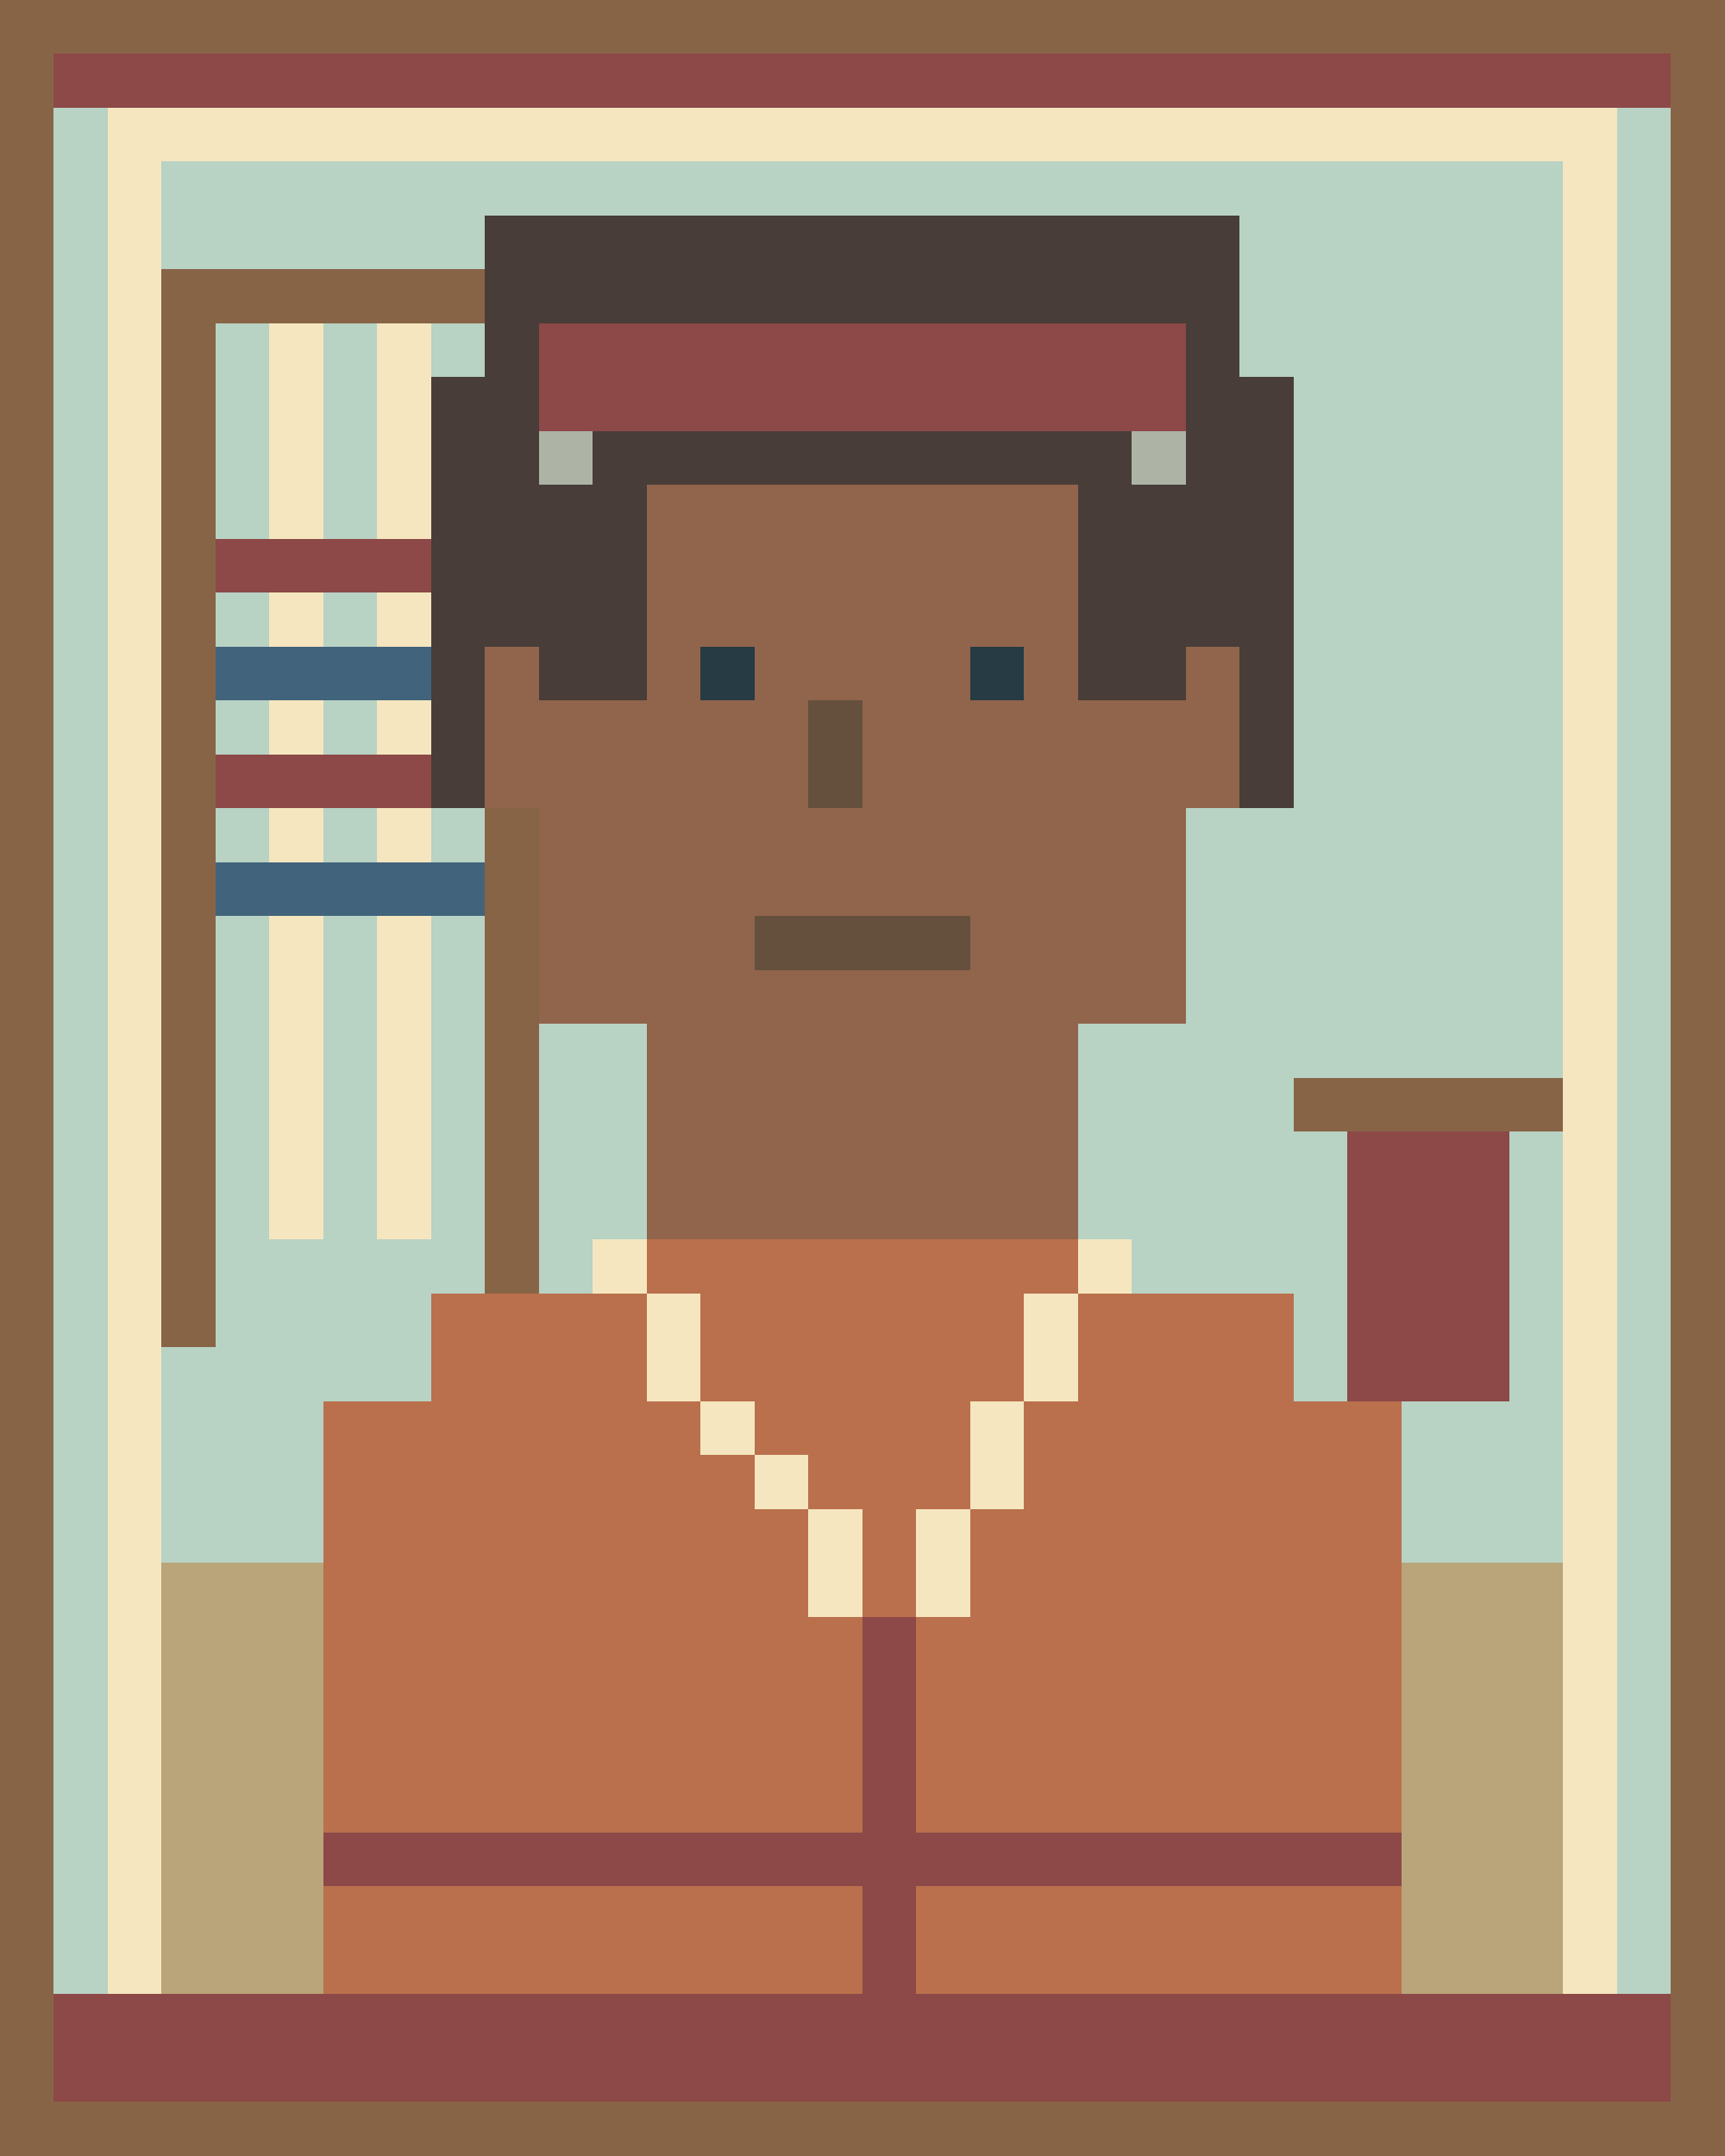
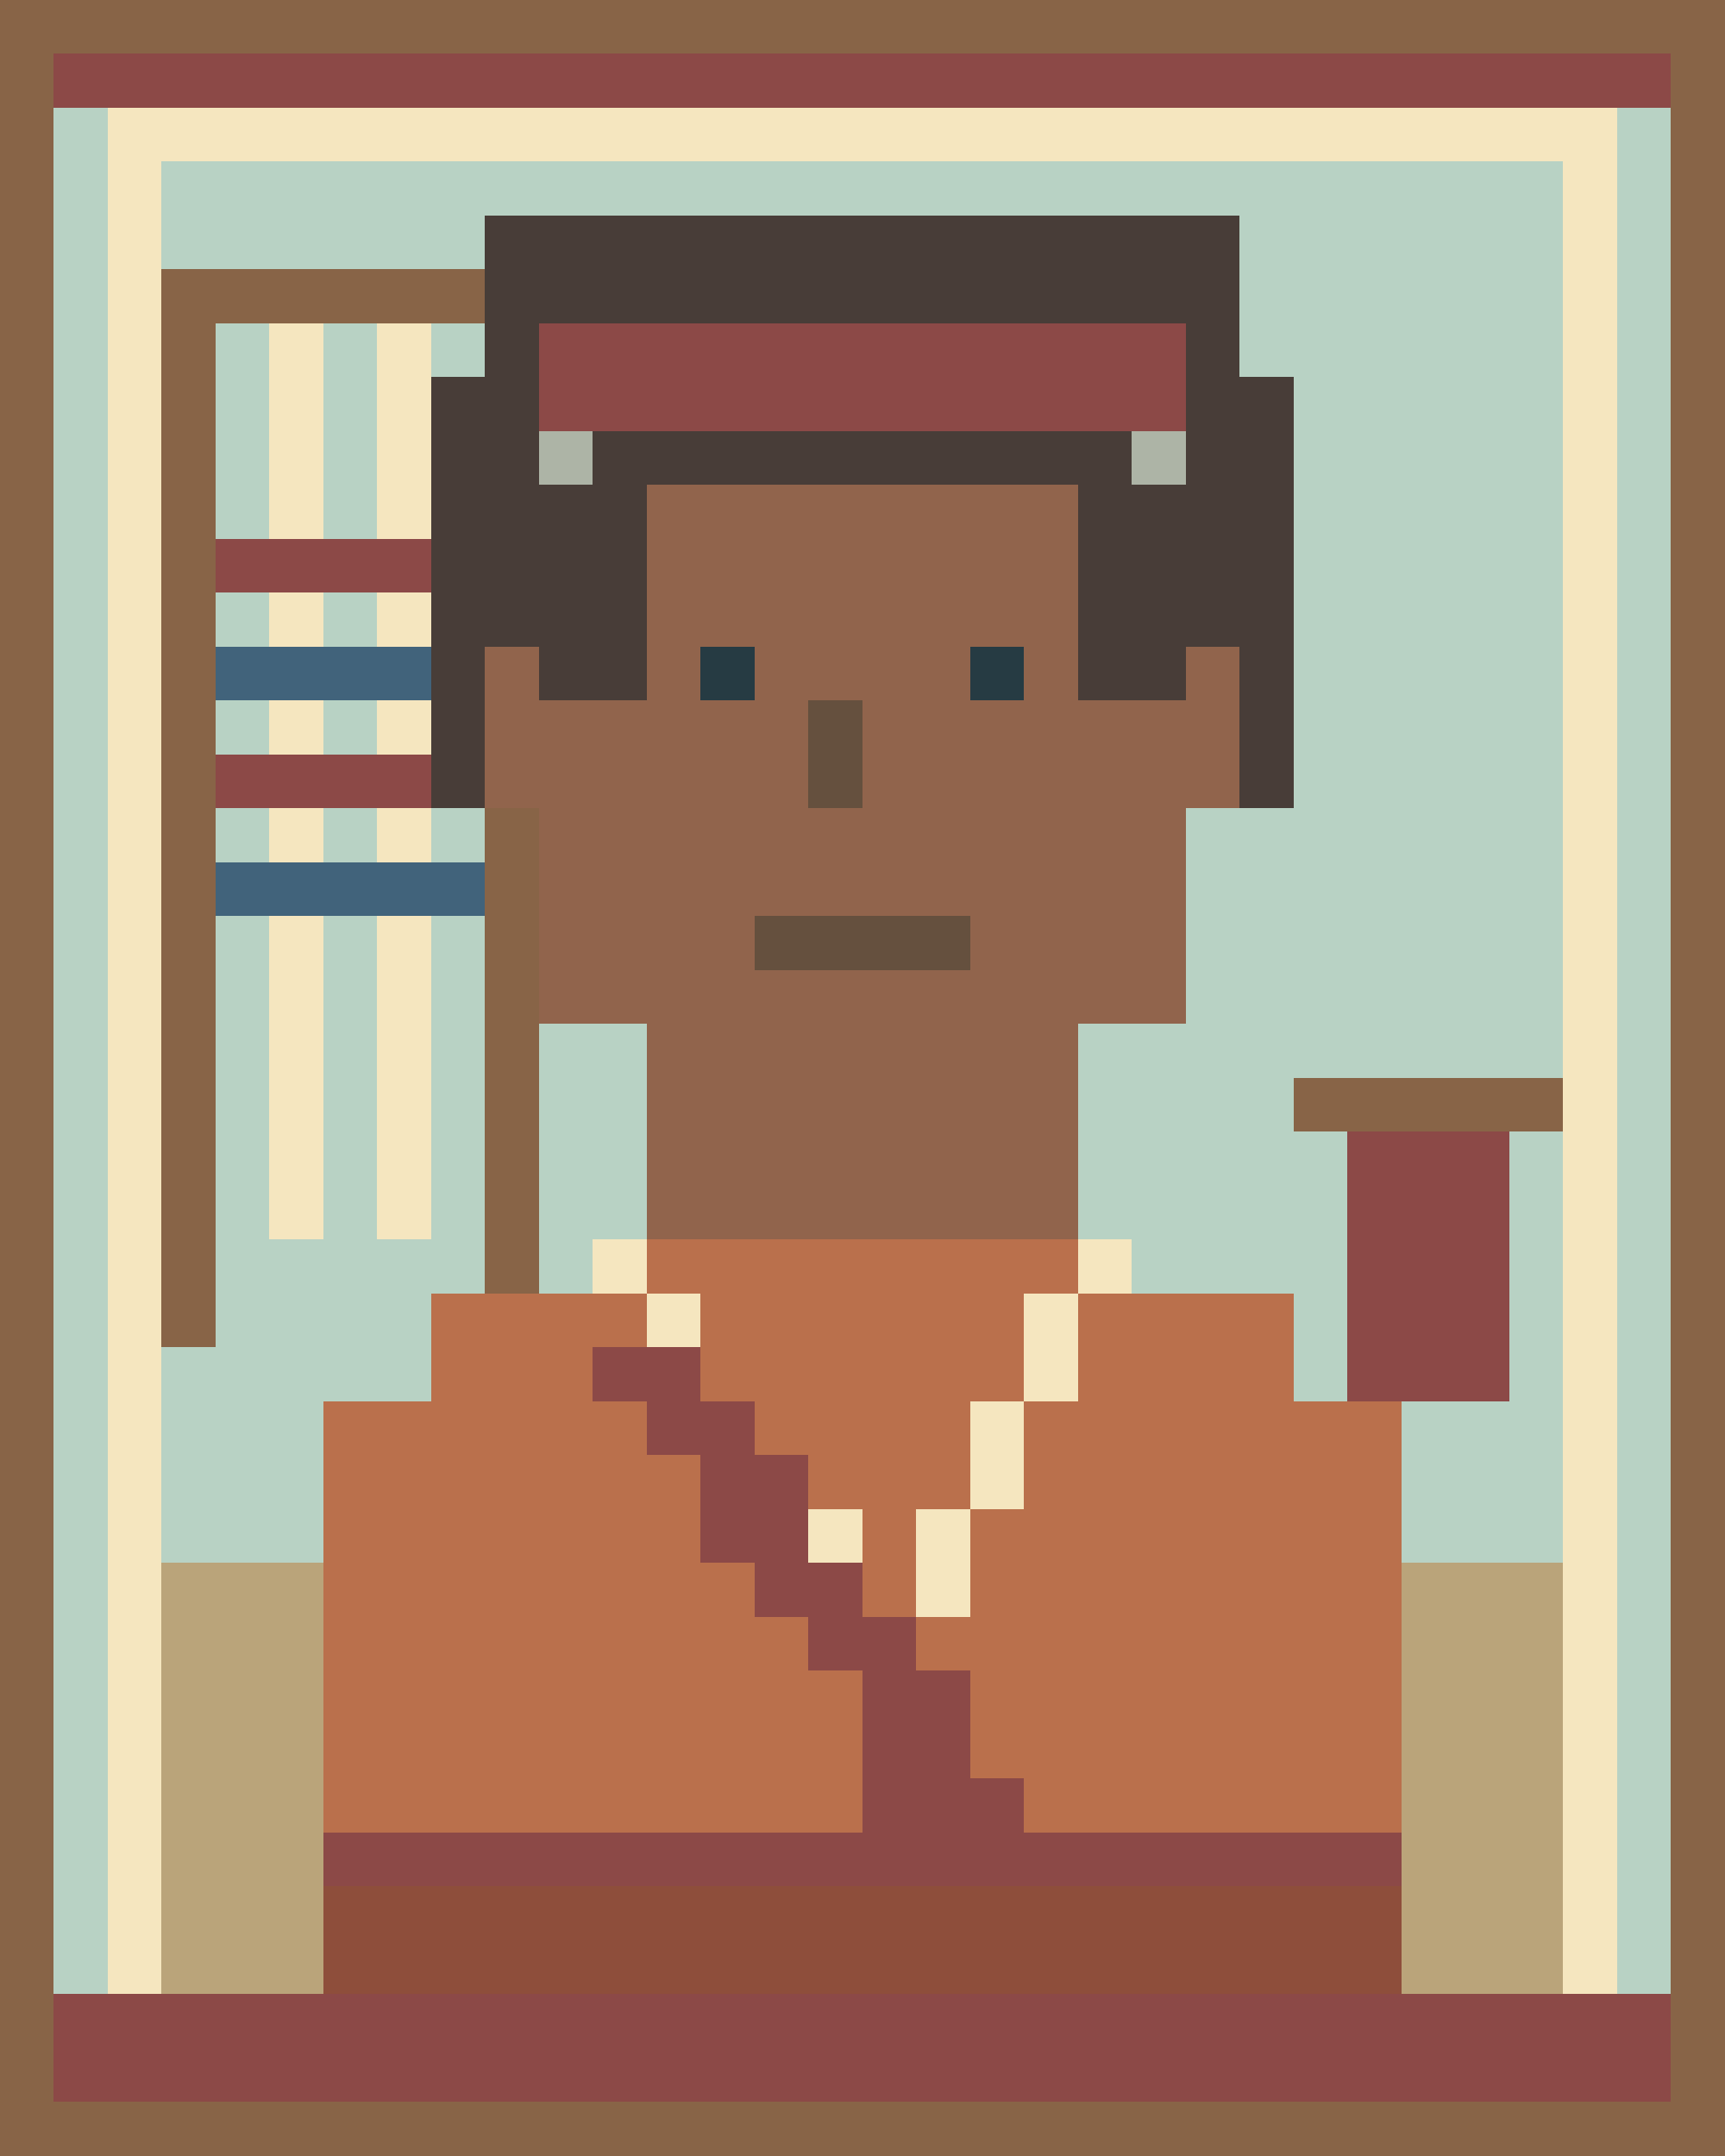
- <svg xmlns="http://www.w3.org/2000/svg" width="32" height="40" viewBox="0 0 32 40" shape-rendering="crispEdges" role="img">
-   <g fill="#263b43">
-     <rect x="13" y="12" width="1" height="1" />
-     <rect x="18" y="12" width="1" height="1" />
+ <svg xmlns="http://www.w3.org/2000/svg" width="32" height="40" viewBox="0 0 32 40" shape-rendering="crispEdges" role="img" data-origin="weaver-household" data-sex="female" data-avatar-variant="2" data-life-stage="middle" data-appearance-key="weaver-household:female:2" data-skin="#91644c" data-hair="#483d38" data-hair-style="headband" data-facial-hair="none" data-robe="#ba704c" data-accent="#8c4947">
+   <g fill="#886447">
+     <rect x="0" y="0" width="32" height="1" />
+     <rect x="0" y="1" width="1" height="38" />
+     <rect x="31" y="1" width="1" height="38" />
+     <rect x="3" y="5" width="6" height="1" />
+     <rect x="3" y="6" width="1" height="19" />
+     <rect x="9" y="15" width="1" height="9" />
+     <rect x="24" y="20" width="5" height="1" />
+     <rect x="0" y="39" width="32" height="1" />
  </g>
-   <g fill="#41637b">
-     <rect x="4" y="12" width="4" height="1" />
-     <rect x="4" y="16" width="5" height="1" />
+   <g fill="#8c4947">
+     <rect x="1" y="1" width="30" height="1" />
+     <rect x="10" y="6" width="12" height="2" />
+     <rect x="4" y="10" width="4" height="1" />
+     <rect x="4" y="14" width="4" height="1" />
+     <rect x="25" y="21" width="3" height="5" />
+     <rect x="11" y="25" width="2" height="1" />
+     <rect x="12" y="26" width="2" height="1" />
+     <rect x="13" y="27" width="2" height="2" />
+     <rect x="14" y="29" width="2" height="1" />
+     <rect x="15" y="30" width="2" height="1" />
+     <rect x="16" y="31" width="2" height="2" />
+     <rect x="16" y="33" width="3" height="1" />
+     <rect x="6" y="34" width="20" height="1" />
+     <rect x="1" y="37" width="30" height="2" />
  </g>
  <g fill="#b8d2c4">
    <rect x="1" y="2" width="1" height="35" />
    <rect x="30" y="2" width="1" height="35" />
    <rect x="3" y="3" width="26" height="1" />
    <rect x="3" y="4" width="6" height="1" />
    <rect x="23" y="4" width="6" height="3" />
    <rect x="4" y="6" width="1" height="4" />
    <rect x="6" y="6" width="1" height="4" />
    <rect x="8" y="6" width="1" height="1" />
    <rect x="24" y="7" width="5" height="8" />
    <rect x="4" y="11" width="1" height="1" />
    <rect x="6" y="11" width="1" height="1" />
    <rect x="4" y="13" width="1" height="1" />
    <rect x="6" y="13" width="1" height="1" />
    <rect x="4" y="15" width="1" height="1" />
    <rect x="6" y="15" width="1" height="1" />
    <rect x="8" y="15" width="1" height="1" />
    <rect x="22" y="15" width="7" height="4" />
    <rect x="4" y="17" width="1" height="6" />
    <rect x="6" y="17" width="1" height="6" />
    <rect x="8" y="17" width="1" height="6" />
    <rect x="10" y="19" width="2" height="4" />
    <rect x="20" y="19" width="9" height="1" />
    <rect x="20" y="20" width="4" height="1" />
    <rect x="20" y="21" width="5" height="2" />
    <rect x="28" y="21" width="1" height="5" />
    <rect x="4" y="23" width="5" height="1" />
    <rect x="10" y="23" width="1" height="1" />
    <rect x="21" y="23" width="4" height="1" />
    <rect x="4" y="24" width="4" height="1" />
    <rect x="24" y="24" width="1" height="2" />
    <rect x="3" y="25" width="5" height="1" />
    <rect x="3" y="26" width="3" height="3" />
    <rect x="26" y="26" width="3" height="3" />
  </g>
  <g fill="#f5e6bf">
    <rect x="2" y="2" width="28" height="1" />
    <rect x="2" y="3" width="1" height="34" />
    <rect x="29" y="3" width="1" height="34" />
    <rect x="5" y="6" width="1" height="4" />
    <rect x="7" y="6" width="1" height="4" />
    <rect x="5" y="11" width="1" height="1" />
    <rect x="7" y="11" width="1" height="1" />
    <rect x="5" y="13" width="1" height="1" />
    <rect x="7" y="13" width="1" height="1" />
    <rect x="5" y="15" width="1" height="1" />
    <rect x="7" y="15" width="1" height="1" />
    <rect x="5" y="17" width="1" height="6" />
    <rect x="7" y="17" width="1" height="6" />
    <rect x="11" y="23" width="1" height="1" />
    <rect x="20" y="23" width="1" height="1" />
-     <rect x="12" y="24" width="1" height="2" />
+     <rect x="12" y="24" width="1" height="1" />
    <rect x="19" y="24" width="1" height="2" />
-     <rect x="13" y="26" width="1" height="1" />
    <rect x="18" y="26" width="1" height="2" />
-     <rect x="14" y="27" width="1" height="1" />
-     <rect x="15" y="28" width="1" height="2" />
+     <rect x="15" y="28" width="1" height="1" />
    <rect x="17" y="28" width="1" height="2" />
-   </g>
-   <g fill="#baa47a">
-     <rect x="3" y="29" width="3" height="8" />
-     <rect x="26" y="29" width="3" height="8" />
-   </g>
-   <g fill="#886447">
-     <rect x="0" y="0" width="32" height="1" />
-     <rect x="0" y="1" width="1" height="38" />
-     <rect x="31" y="1" width="1" height="38" />
-     <rect x="3" y="5" width="6" height="1" />
-     <rect x="3" y="6" width="1" height="19" />
-     <rect x="9" y="15" width="1" height="9" />
-     <rect x="24" y="20" width="5" height="1" />
-     <rect x="0" y="39" width="32" height="1" />
-   </g>
-   <g fill="#65503e">
-     <rect x="15" y="13" width="1" height="2" />
-     <rect x="14" y="17" width="4" height="1" />
-   </g>
-   <g fill="#ba704c">
-     <rect x="12" y="23" width="8" height="1" />
-     <rect x="8" y="24" width="4" height="2" />
-     <rect x="13" y="24" width="6" height="2" />
-     <rect x="20" y="24" width="4" height="2" />
-     <rect x="6" y="26" width="7" height="1" />
-     <rect x="14" y="26" width="4" height="1" />
-     <rect x="19" y="26" width="7" height="2" />
-     <rect x="6" y="27" width="8" height="1" />
-     <rect x="15" y="27" width="3" height="1" />
-     <rect x="6" y="28" width="9" height="2" />
-     <rect x="16" y="28" width="1" height="2" />
-     <rect x="18" y="28" width="8" height="2" />
-     <rect x="6" y="30" width="10" height="4" />
-     <rect x="17" y="30" width="9" height="4" />
-     <rect x="6" y="35" width="10" height="2" />
-     <rect x="17" y="35" width="9" height="2" />
-   </g>
-   <g fill="#8c4947">
-     <rect x="1" y="1" width="30" height="1" />
-     <rect x="10" y="6" width="12" height="2" />
-     <rect x="4" y="10" width="4" height="1" />
-     <rect x="4" y="14" width="4" height="1" />
-     <rect x="25" y="21" width="3" height="5" />
-     <rect x="16" y="30" width="1" height="4" />
-     <rect x="6" y="34" width="20" height="1" />
-     <rect x="16" y="35" width="1" height="2" />
-     <rect x="1" y="37" width="30" height="2" />
-   </g>
-   <g fill="#91644c">
-     <rect x="12" y="9" width="8" height="3" />
-     <rect x="9" y="12" width="1" height="1" />
-     <rect x="12" y="12" width="1" height="1" />
-     <rect x="14" y="12" width="4" height="1" />
-     <rect x="19" y="12" width="1" height="1" />
-     <rect x="22" y="12" width="1" height="1" />
-     <rect x="9" y="13" width="6" height="2" />
-     <rect x="16" y="13" width="7" height="2" />
-     <rect x="10" y="15" width="12" height="2" />
-     <rect x="10" y="17" width="4" height="1" />
-     <rect x="18" y="17" width="4" height="1" />
-     <rect x="10" y="18" width="12" height="1" />
-     <rect x="12" y="19" width="8" height="4" />
  </g>
  <g fill="#483d38">
    <rect x="9" y="4" width="14" height="2" />
    <rect x="9" y="6" width="1" height="1" />
    <rect x="22" y="6" width="1" height="1" />
    <rect x="8" y="7" width="2" height="2" />
    <rect x="22" y="7" width="2" height="2" />
    <rect x="11" y="8" width="10" height="1" />
    <rect x="8" y="9" width="4" height="3" />
    <rect x="20" y="9" width="4" height="3" />
    <rect x="8" y="12" width="1" height="3" />
    <rect x="10" y="12" width="2" height="1" />
    <rect x="20" y="12" width="2" height="1" />
    <rect x="23" y="12" width="1" height="3" />
  </g>
  <g fill="#adb4a6">
    <rect x="10" y="8" width="1" height="1" />
    <rect x="21" y="8" width="1" height="1" />
  </g>
+   <g fill="#91644c">
+     <rect x="12" y="9" width="8" height="3" />
+     <rect x="9" y="12" width="1" height="1" />
+     <rect x="12" y="12" width="1" height="1" />
+     <rect x="14" y="12" width="4" height="1" />
+     <rect x="19" y="12" width="1" height="1" />
+     <rect x="22" y="12" width="1" height="1" />
+     <rect x="9" y="13" width="6" height="2" />
+     <rect x="16" y="13" width="7" height="2" />
+     <rect x="10" y="15" width="12" height="2" />
+     <rect x="10" y="17" width="4" height="1" />
+     <rect x="18" y="17" width="4" height="1" />
+     <rect x="10" y="18" width="12" height="1" />
+     <rect x="12" y="19" width="8" height="4" />
+   </g>
+   <g fill="#41637b">
+     <rect x="4" y="12" width="4" height="1" />
+     <rect x="4" y="16" width="5" height="1" />
+   </g>
+   <g fill="#263b43">
+     <rect x="13" y="12" width="1" height="1" />
+     <rect x="18" y="12" width="1" height="1" />
+   </g>
+   <g fill="#65503e">
+     <rect x="15" y="13" width="1" height="2" />
+     <rect x="14" y="17" width="4" height="1" />
+   </g>
+   <g fill="#ba704c">
+     <rect x="12" y="23" width="8" height="1" />
+     <rect x="8" y="24" width="4" height="1" />
+     <rect x="13" y="24" width="6" height="2" />
+     <rect x="20" y="24" width="4" height="2" />
+     <rect x="8" y="25" width="3" height="1" />
+     <rect x="6" y="26" width="6" height="1" />
+     <rect x="14" y="26" width="4" height="1" />
+     <rect x="19" y="26" width="7" height="2" />
+     <rect x="6" y="27" width="7" height="2" />
+     <rect x="15" y="27" width="3" height="1" />
+     <rect x="16" y="28" width="1" height="2" />
+     <rect x="18" y="28" width="8" height="2" />
+     <rect x="6" y="29" width="8" height="1" />
+     <rect x="6" y="30" width="9" height="1" />
+     <rect x="17" y="30" width="9" height="1" />
+     <rect x="6" y="31" width="10" height="3" />
+     <rect x="18" y="31" width="8" height="2" />
+     <rect x="19" y="33" width="7" height="1" />
+   </g>
+   <g fill="#baa47a">
+     <rect x="3" y="29" width="3" height="8" />
+     <rect x="26" y="29" width="3" height="8" />
+   </g>
+   <g fill="#8e4e3b">
+     <rect x="6" y="35" width="20" height="2" />
+   </g>
</svg>
